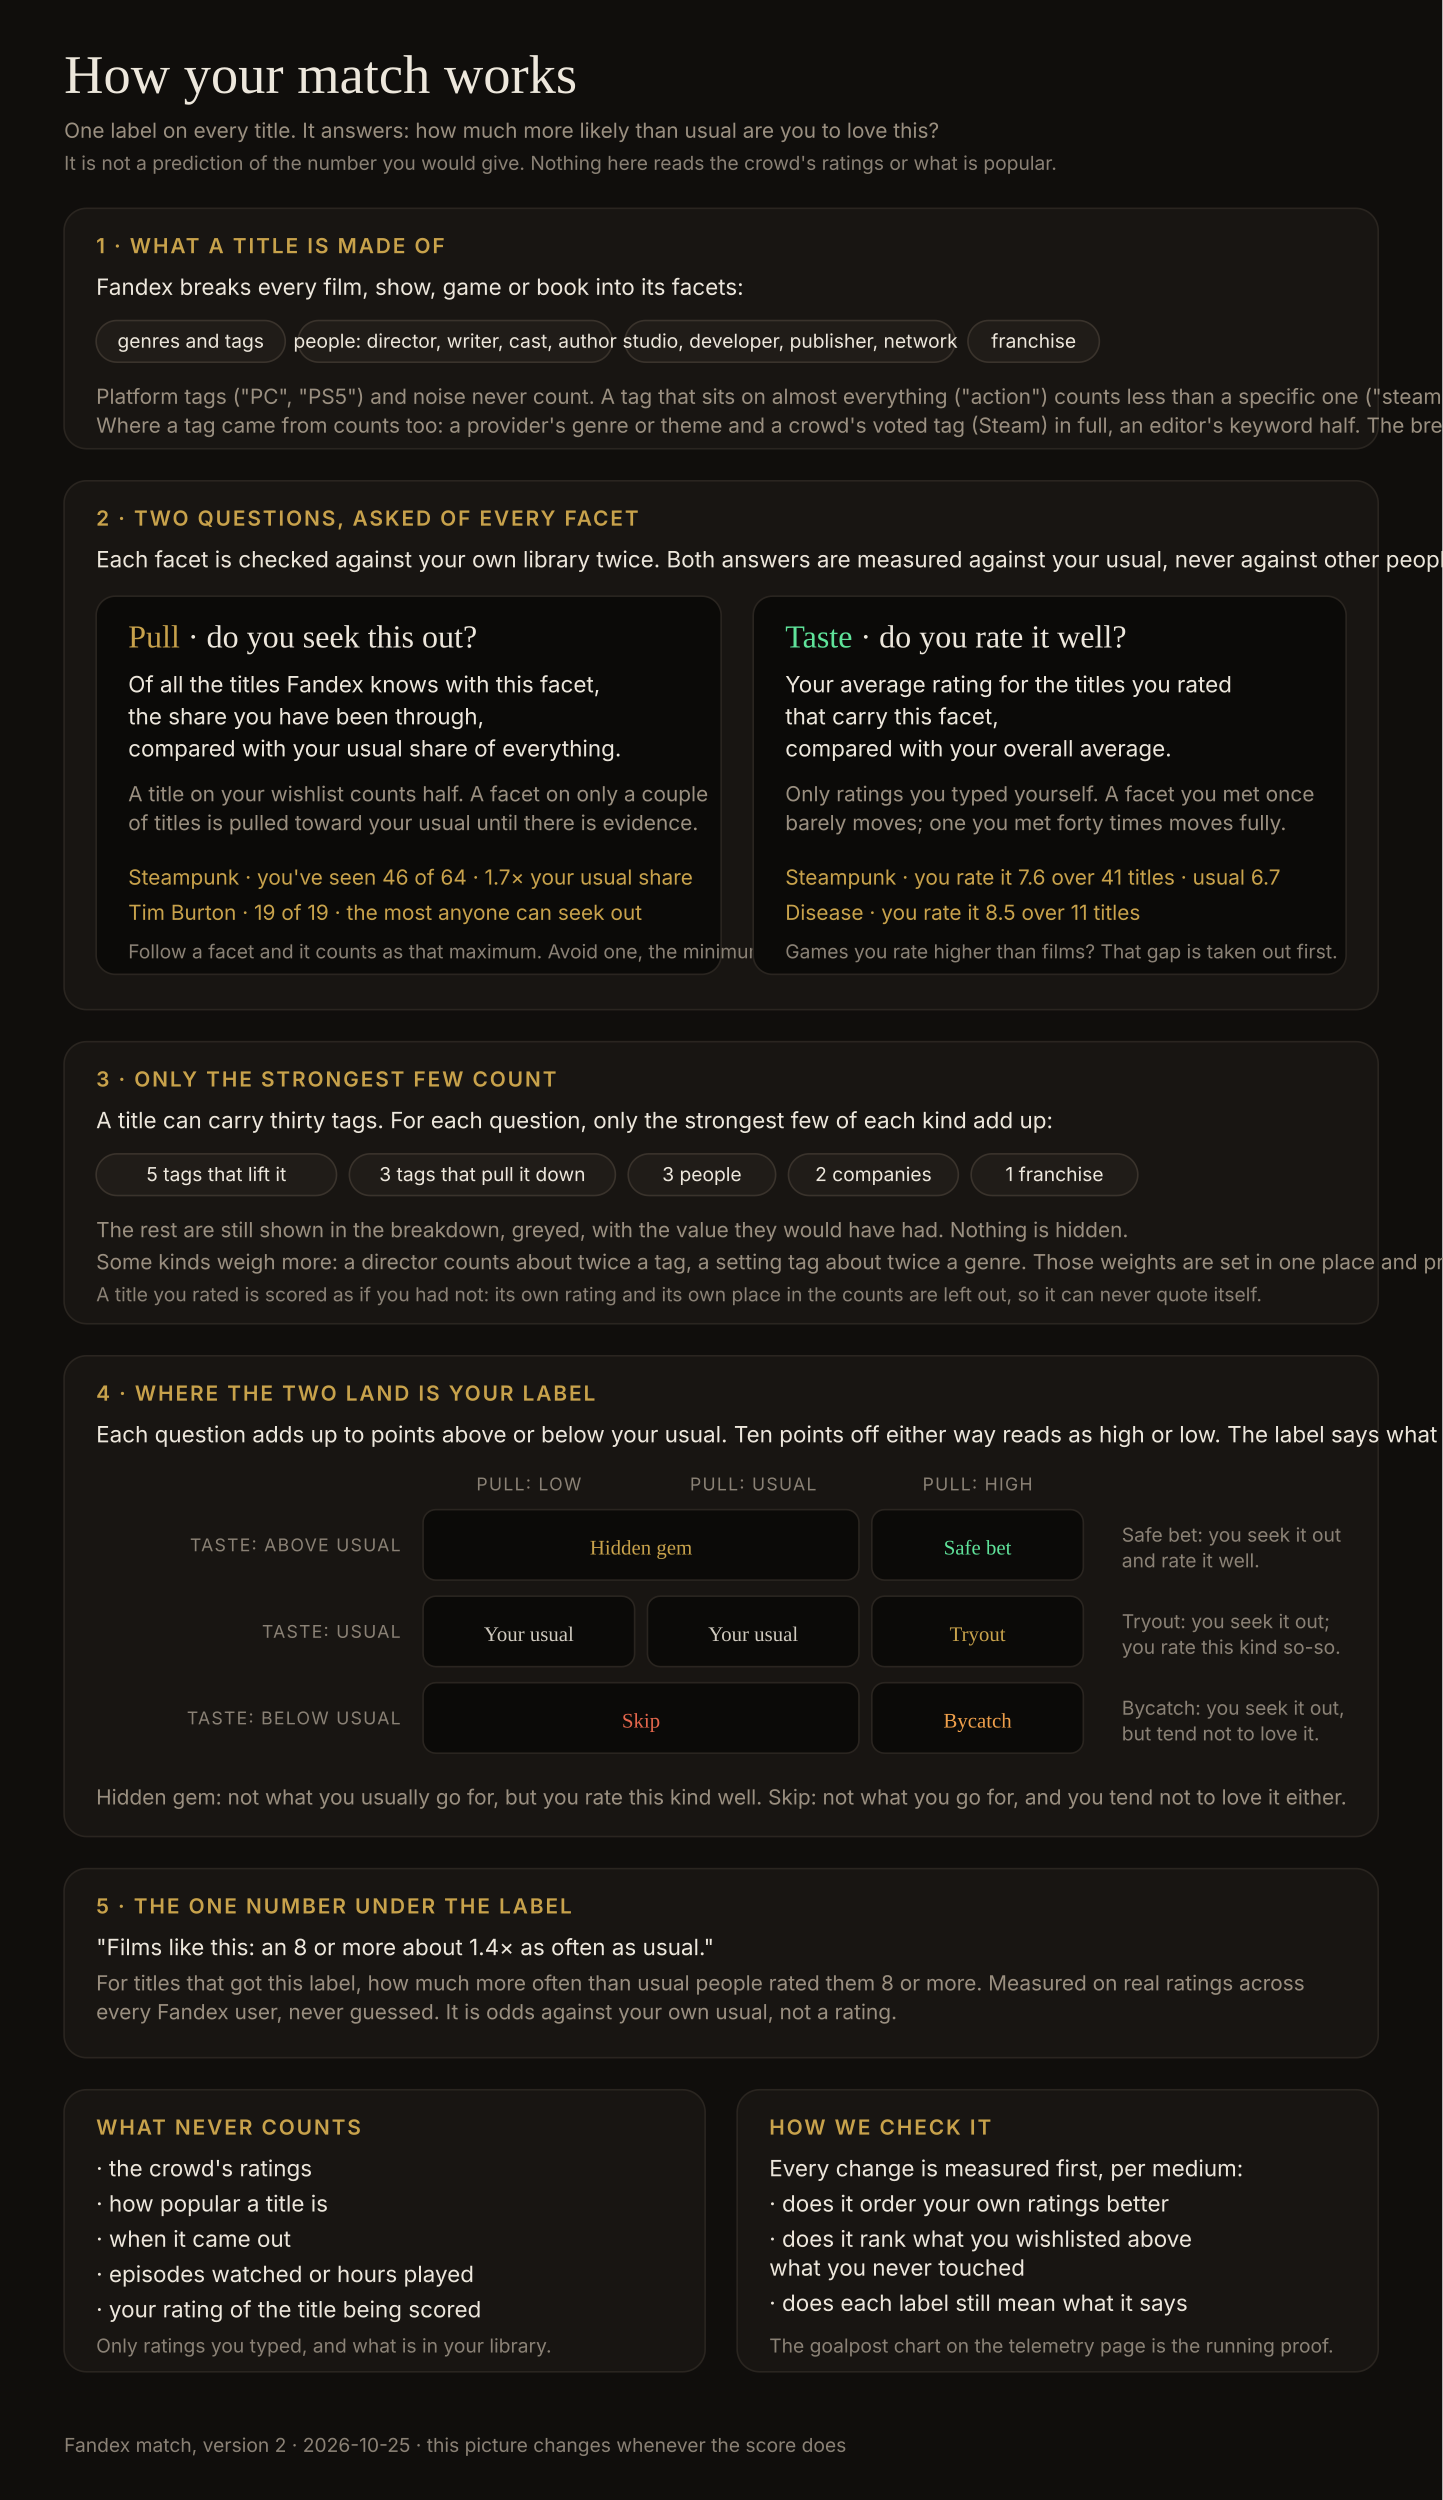
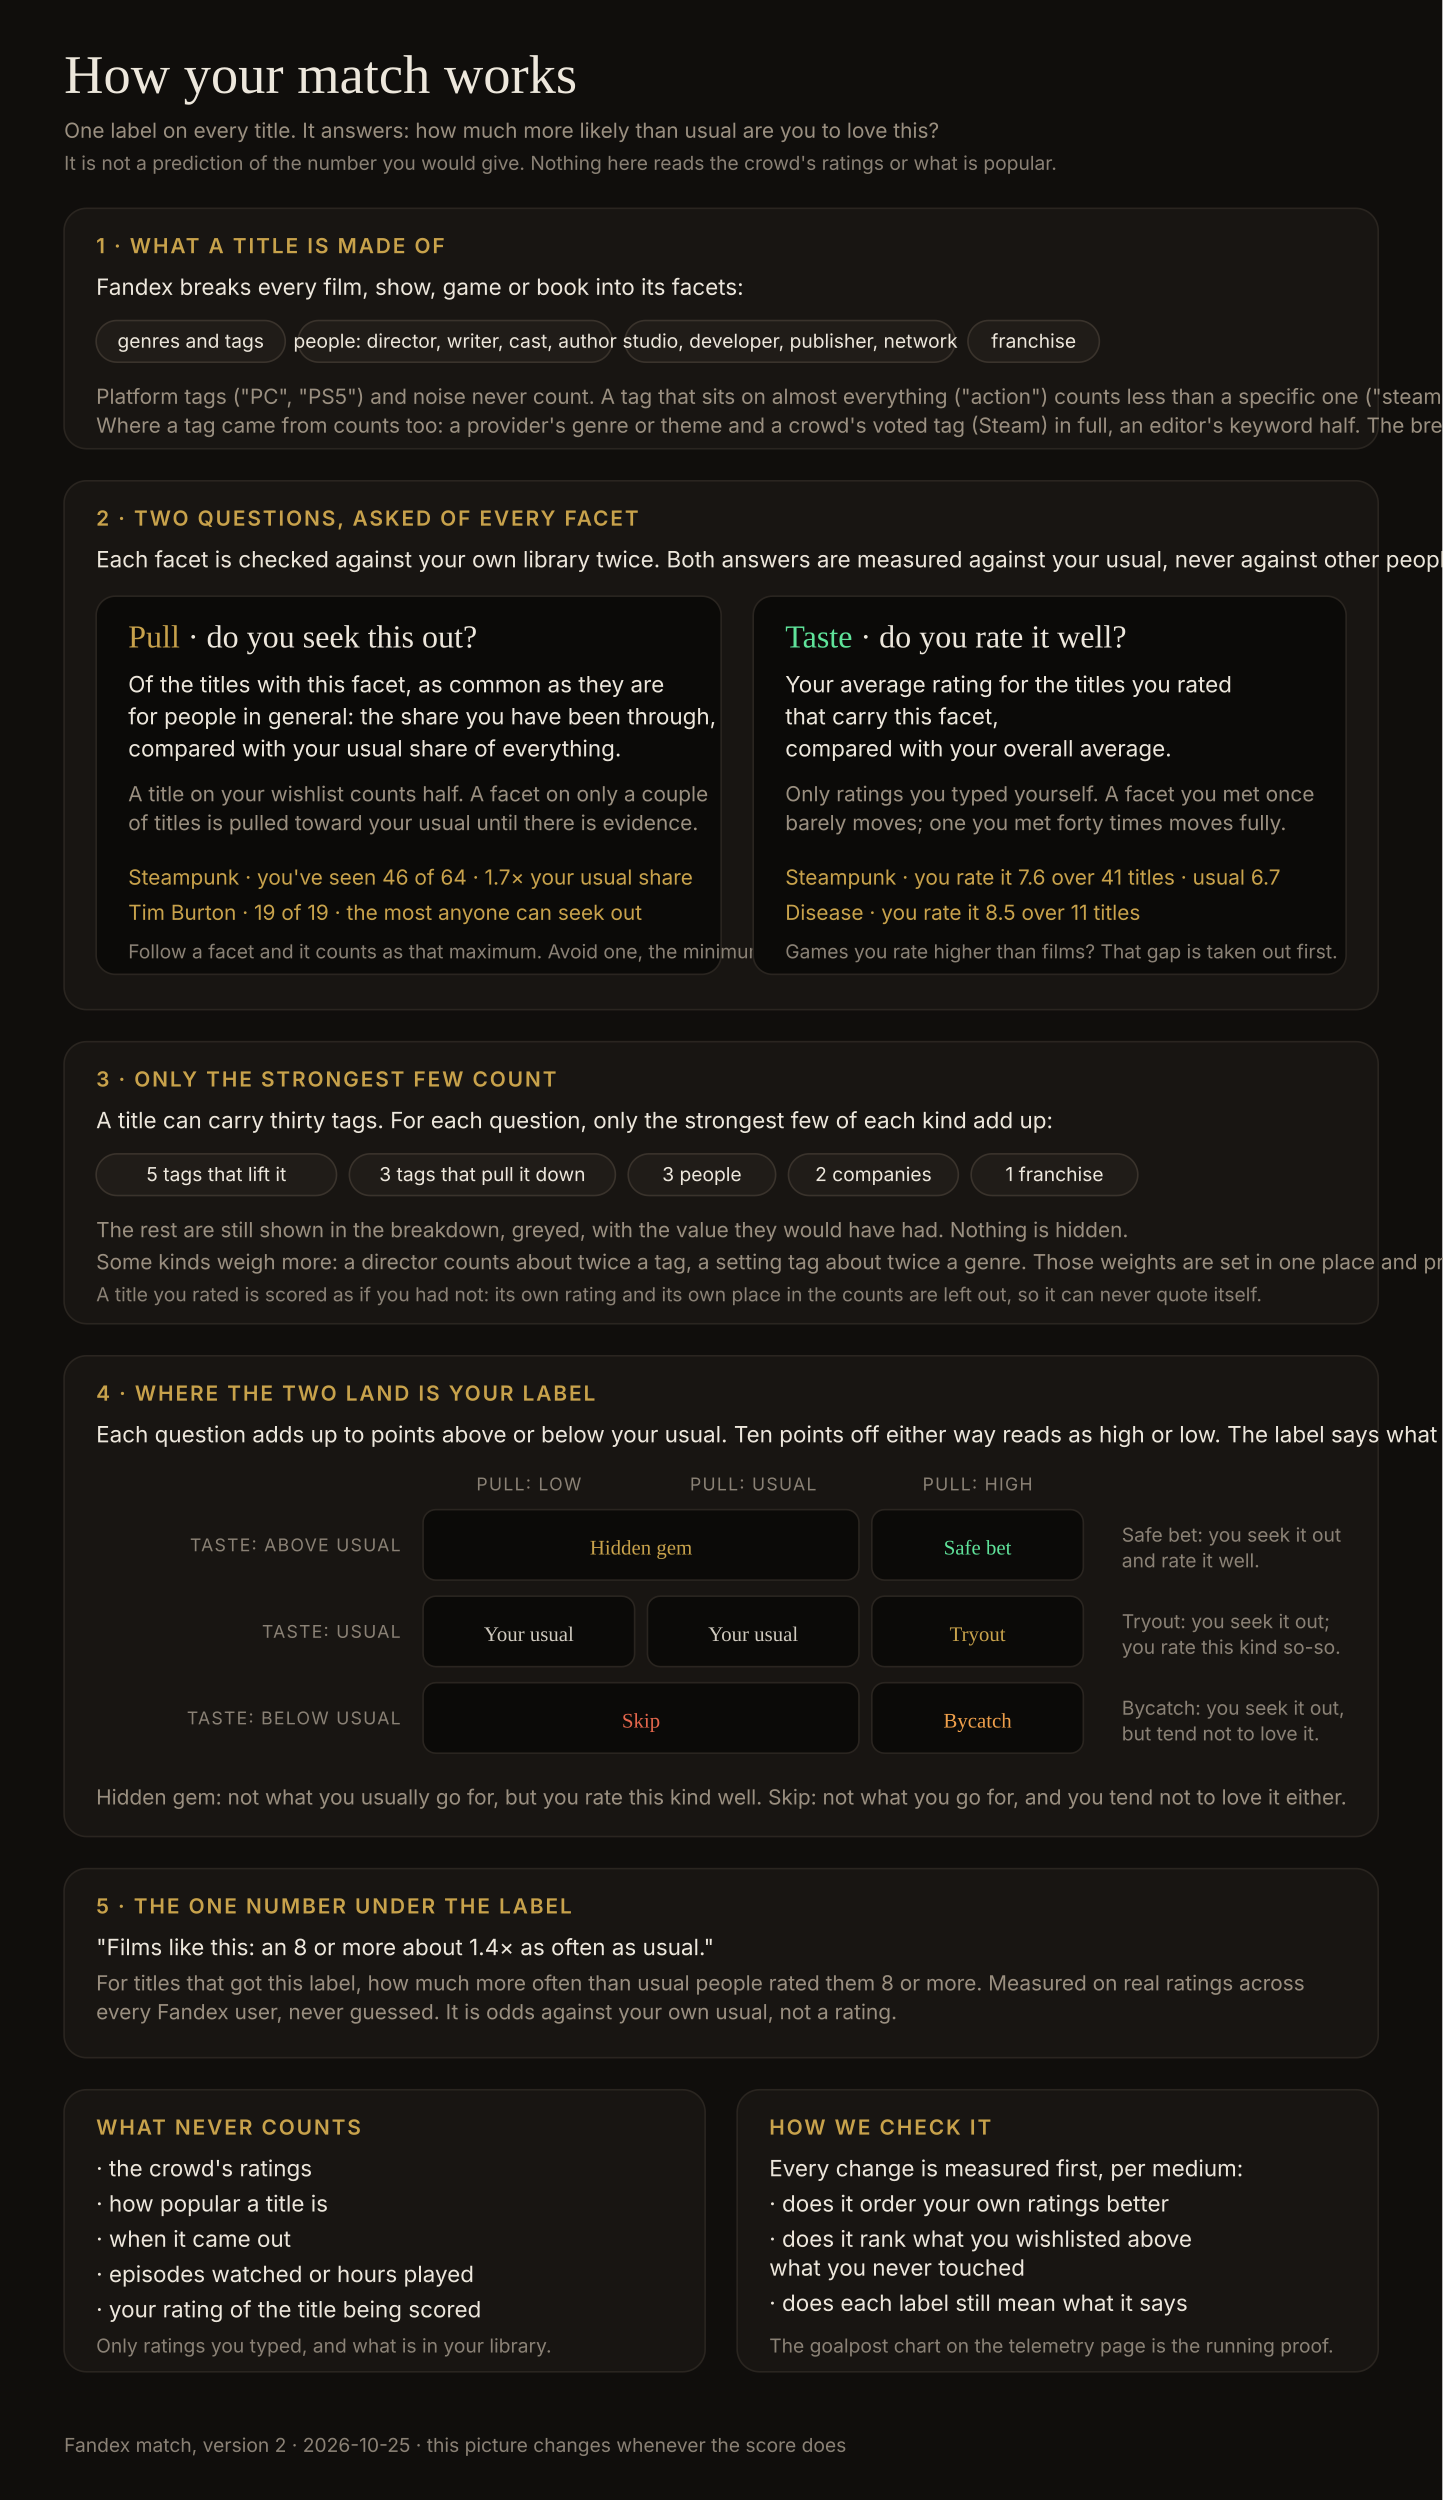
<svg xmlns="http://www.w3.org/2000/svg" viewBox="0 0 900 1560" width="900" height="1560" role="img" aria-labelledby="t d">
  <style>
    .bg { fill: #100E0C; }
    .card { fill: #181512; stroke: #2A2520; stroke-width: 1; }
    .inset { fill: #0B0A08; stroke: #2A2520; stroke-width: 1; }
    .h1 { font: 500 34px Georgia, 'Times New Roman', serif; fill: #EDE7DC; }
    .h2 { font: 500 20px Georgia, 'Times New Roman', serif; fill: #EDE7DC; }
    .h3 { font: 600 13px 'Segoe UI', Inter, Helvetica, Arial, sans-serif; fill: #C8A24B; letter-spacing: 1.2px; }
    .body { font: 400 14px 'Segoe UI', Inter, Helvetica, Arial, sans-serif; fill: #EDE7DC; }
    .muted { font: 400 13px 'Segoe UI', Inter, Helvetica, Arial, sans-serif; fill: #9A8F80; }
    .small { font: 400 12px 'Segoe UI', Inter, Helvetica, Arial, sans-serif; fill: #8A8175; }
    .ex { font: 400 13px 'Segoe UI', Inter, Helvetica, Arial, sans-serif; fill: #C8A24B; }
    .chip { fill: #201C18; stroke: #3A332C; stroke-width: 1; }
    .chipt { font: 400 12px 'Segoe UI', Inter, Helvetica, Arial, sans-serif; fill: #EDE7DC; }
    .gold { fill: #C8A24B; }
    .green { fill: #5FE39A; }
    .orange { fill: #F0A04B; }
    .grey { fill: #CFC9BE; }
    .mute { fill: #6F665A; }
    .red { fill: #E5674C; }
    .cell { fill: #0B0A08; stroke: #2A2520; stroke-width: 1; }
    .cellt { font: 500 13px Georgia, 'Times New Roman', serif; }
    .axis { font: 400 11px 'Segoe UI', Inter, Helvetica, Arial, sans-serif; fill: #8A8175; letter-spacing: 0.8px; }
  </style>
  <rect class="bg" width="900" height="1560" rx="0" />
  <text class="h1" x="40" y="58">How your match works</text>
  <text class="muted" x="40" y="86">One label on every title. It answers: how much more likely than usual are you to love this?</text>
  <text class="small" x="40" y="106">It is not a prediction of the number you would give. Nothing here reads the crowd's ratings or what is popular.</text>
  <rect class="card" x="40" y="130" width="820" height="150" rx="14" />
  <text class="h3" x="60" y="158">1 · WHAT A TITLE IS MADE OF</text>
  <text class="body" x="60" y="184">Fandex breaks every film, show, game or book into its facets:</text>
  <g>
    <rect class="chip" x="60" y="200" width="118" height="26" rx="13" />
    <text class="chipt" x="119" y="217" text-anchor="middle">genres and tags</text>
    <rect class="chip" x="186" y="200" width="196" height="26" rx="13" />
    <text class="chipt" x="284" y="217" text-anchor="middle">people: director, writer, cast, author</text>
    <rect class="chip" x="390" y="200" width="206" height="26" rx="13" />
    <text class="chipt" x="493" y="217" text-anchor="middle">studio, developer, publisher, network</text>
    <rect class="chip" x="604" y="200" width="82" height="26" rx="13" />
    <text class="chipt" x="645" y="217" text-anchor="middle">franchise</text>
  </g>
  <text class="muted" x="60" y="252">Platform tags ("PC", "PS5") and noise never count. A tag that sits on almost everything ("action") counts less than a specific one ("steampunk").</text>
  <text class="muted" x="60" y="270">Where a tag came from counts too: a provider's genre or theme and a crowd's voted tag (Steam) in full, an editor's keyword half. The breakdown marks them core and detail.</text>
  <rect class="card" x="40" y="300" width="820" height="330" rx="14" />
  <text class="h3" x="60" y="328">2 · TWO QUESTIONS, ASKED OF EVERY FACET</text>
  <text class="body" x="60" y="354">Each facet is checked against your own library twice. Both answers are measured against your usual, never against other people.</text>
  <rect class="inset" x="60" y="372" width="390" height="236" rx="12" />
  <text class="h2" x="80" y="404">
    <tspan class="gold">Pull</tspan> · do you seek this out?</text>
-   <text class="body" x="80" y="432">Of all the titles Fandex knows with this facet,</text>
-   <text class="body" x="80" y="452">the share you have been through,</text>
+   <text class="body" x="80" y="432">Of the titles with this facet, as common as they are</text>
+   <text class="body" x="80" y="452">for people in general: the share you have been through,</text>
  <text class="body" x="80" y="472">compared with your usual share of everything.</text>
  <text class="muted" x="80" y="500">A title on your wishlist counts half. A facet on only a couple</text>
  <text class="muted" x="80" y="518">of titles is pulled toward your usual until there is evidence.</text>
  <text class="ex" x="80" y="552">Steampunk · you've seen 46 of 64 · 1.7× your usual share</text>
  <text class="ex" x="80" y="574">Tim Burton · 19 of 19 · the most anyone can seek out</text>
  <text class="small" x="80" y="598">Follow a facet and it counts as that maximum. Avoid one, the minimum.</text>
  <rect class="inset" x="470" y="372" width="370" height="236" rx="12" />
  <text class="h2" x="490" y="404">
    <tspan class="green">Taste</tspan> · do you rate it well?</text>
  <text class="body" x="490" y="432">Your average rating for the titles you rated</text>
  <text class="body" x="490" y="452">that carry this facet,</text>
  <text class="body" x="490" y="472">compared with your overall average.</text>
  <text class="muted" x="490" y="500">Only ratings you typed yourself. A facet you met once</text>
  <text class="muted" x="490" y="518">barely moves; one you met forty times moves fully.</text>
  <text class="ex" x="490" y="552">Steampunk · you rate it 7.6 over 41 titles · usual 6.7</text>
  <text class="ex" x="490" y="574">Disease · you rate it 8.5 over 11 titles</text>
  <text class="small" x="490" y="598">Games you rate higher than films? That gap is taken out first.</text>
  <rect class="card" x="40" y="650" width="820" height="176" rx="14" />
  <text class="h3" x="60" y="678">3 · ONLY THE STRONGEST FEW COUNT</text>
  <text class="body" x="60" y="704">A title can carry thirty tags. For each question, only the strongest few of each kind add up:</text>
  <g>
    <rect class="chip" x="60" y="720" width="150" height="26" rx="13" />
    <text class="chipt" x="135" y="737" text-anchor="middle">5 tags that lift it</text>
    <rect class="chip" x="218" y="720" width="166" height="26" rx="13" />
    <text class="chipt" x="301" y="737" text-anchor="middle">3 tags that pull it down</text>
    <rect class="chip" x="392" y="720" width="92" height="26" rx="13" />
    <text class="chipt" x="438" y="737" text-anchor="middle">3 people</text>
    <rect class="chip" x="492" y="720" width="106" height="26" rx="13" />
    <text class="chipt" x="545" y="737" text-anchor="middle">2 companies</text>
    <rect class="chip" x="606" y="720" width="104" height="26" rx="13" />
    <text class="chipt" x="658" y="737" text-anchor="middle">1 franchise</text>
  </g>
  <text class="muted" x="60" y="772">The rest are still shown in the breakdown, greyed, with the value they would have had. Nothing is hidden.</text>
  <text class="muted" x="60" y="792">Some kinds weigh more: a director counts about twice a tag, a setting tag about twice a genre. Those weights are set in one place and printed on every row.</text>
  <text class="small" x="60" y="812">A title you rated is scored as if you had not: its own rating and its own place in the counts are left out, so it can never quote itself.</text>
  <rect class="card" x="40" y="846" width="820" height="300" rx="14" />
  <text class="h3" x="60" y="874">4 · WHERE THE TWO LAND IS YOUR LABEL</text>
  <text class="body" x="60" y="900">Each question adds up to points above or below your usual. Ten points off either way reads as high or low. The label says what to do.</text>
  <text class="axis" x="330" y="930" text-anchor="middle">PULL: LOW</text>
  <text class="axis" x="470" y="930" text-anchor="middle">PULL: USUAL</text>
  <text class="axis" x="610" y="930" text-anchor="middle">PULL: HIGH</text>
  <text class="axis" x="250" y="968" text-anchor="end">TASTE: ABOVE USUAL</text>
  <text class="axis" x="250" y="1022" text-anchor="end">TASTE: USUAL</text>
  <text class="axis" x="250" y="1076" text-anchor="end">TASTE: BELOW USUAL</text>
  <rect class="cell" x="264" y="942" width="272" height="44" rx="8" />
  <text class="cellt gold" x="400" y="970" text-anchor="middle">Hidden gem</text>
  <rect class="cell" x="544" y="942" width="132" height="44" rx="8" />
  <text class="cellt green" x="610" y="970" text-anchor="middle">Safe bet</text>
  <rect class="cell" x="264" y="996" width="132" height="44" rx="8" />
  <text class="cellt grey" x="330" y="1024" text-anchor="middle">Your usual</text>
  <rect class="cell" x="404" y="996" width="132" height="44" rx="8" />
  <text class="cellt grey" x="470" y="1024" text-anchor="middle">Your usual</text>
  <rect class="cell" x="544" y="996" width="132" height="44" rx="8" />
  <text class="cellt gold" x="610" y="1024" text-anchor="middle">Tryout</text>
  <rect class="cell" x="264" y="1050" width="272" height="44" rx="8" />
  <text class="cellt red" x="400" y="1078" text-anchor="middle">Skip</text>
  <rect class="cell" x="544" y="1050" width="132" height="44" rx="8" />
  <text class="cellt orange" x="610" y="1078" text-anchor="middle">Bycatch</text>
  <text class="small" x="700" y="962">Safe bet: you seek it out</text>
  <text class="small" x="700" y="978">and rate it well.</text>
  <text class="small" x="700" y="1016">Tryout: you seek it out;</text>
  <text class="small" x="700" y="1032">you rate this kind so-so.</text>
  <text class="small" x="700" y="1070">Bycatch: you seek it out,</text>
  <text class="small" x="700" y="1086">but tend not to love it.</text>
  <text class="muted" x="60" y="1126">Hidden gem: not what you usually go for, but you rate this kind well. Skip: not what you go for, and you tend not to love it either.</text>
  <rect class="card" x="40" y="1166" width="820" height="118" rx="14" />
  <text class="h3" x="60" y="1194">5 · THE ONE NUMBER UNDER THE LABEL</text>
  <text class="body" x="60" y="1220">"Films like this: an 8 or more about 1.4× as often as usual."</text>
  <text class="muted" x="60" y="1242">For titles that got this label, how much more often than usual people rated them 8 or more. Measured on real ratings across</text>
  <text class="muted" x="60" y="1260">every Fandex user, never guessed. It is odds against your own usual, not a rating.</text>
  <rect class="card" x="40" y="1304" width="400" height="176" rx="14" />
  <text class="h3" x="60" y="1332">WHAT NEVER COUNTS</text>
  <text class="body" x="60" y="1358">· the crowd's ratings</text>
  <text class="body" x="60" y="1380">· how popular a title is</text>
  <text class="body" x="60" y="1402">· when it came out</text>
  <text class="body" x="60" y="1424">· episodes watched or hours played</text>
  <text class="body" x="60" y="1446">· your rating of the title being scored</text>
  <text class="small" x="60" y="1468">Only ratings you typed, and what is in your library.</text>
  <rect class="card" x="460" y="1304" width="400" height="176" rx="14" />
  <text class="h3" x="480" y="1332">HOW WE CHECK IT</text>
  <text class="body" x="480" y="1358">Every change is measured first, per medium:</text>
  <text class="body" x="480" y="1380">· does it order your own ratings better</text>
  <text class="body" x="480" y="1402">· does it rank what you wishlisted above</text>
  <text class="body" x="480" y="1420">  what you never touched</text>
  <text class="body" x="480" y="1442">· does each label still mean what it says</text>
  <text class="small" x="480" y="1468">The goalpost chart on the telemetry page is the running proof.</text>
  <text class="small" x="40" y="1530">Fandex match, version 2 · 2026-10-25 · this picture changes whenever the score does</text>
</svg>
